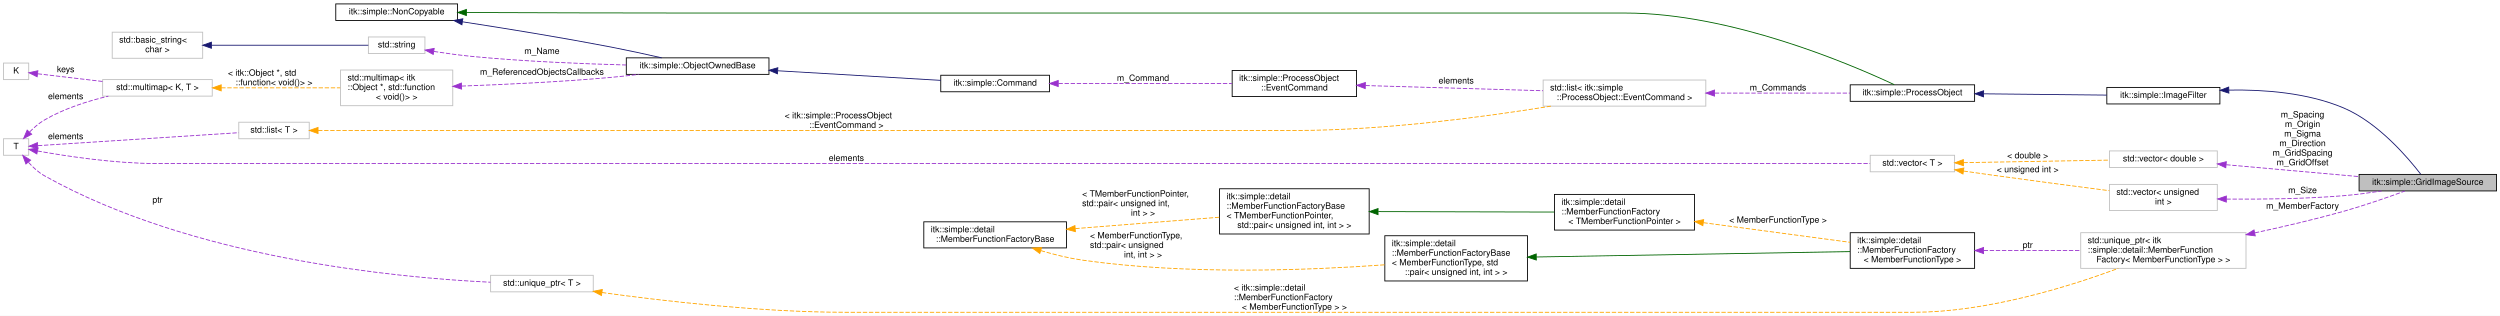
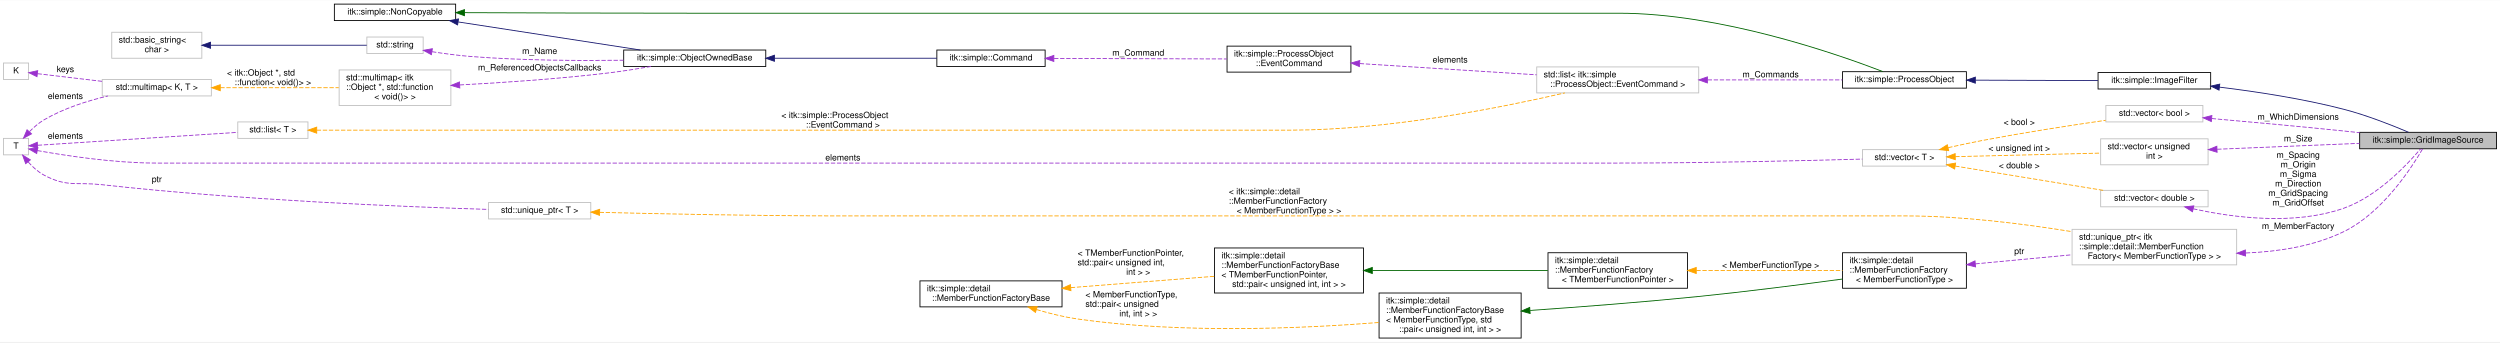
- <svg xmlns="http://www.w3.org/2000/svg" xmlns:xlink="http://www.w3.org/1999/xlink" width="2874pt" height="363pt" viewBox="0.00 0.00 2874.00 363.00">
-   <g id="graph0" class="graph" transform="scale(1 1) rotate(0) translate(4 359)">
-     <polygon fill="white" stroke="transparent" points="-4,4 -4,-359 2870,-359 2870,4 -4,4" />
+ <svg xmlns="http://www.w3.org/2000/svg" xmlns:xlink="http://www.w3.org/1999/xlink" width="2886pt" height="395pt" viewBox="0.00 0.00 2886.00 394.50">
+   <g id="graph0" class="graph" transform="scale(1 1) rotate(0) translate(4 390.5)">
+     <polygon fill="white" stroke="transparent" points="-4,4 -4,-390.5 2882,-390.5 2882,4 -4,4" />
    <g id="node1" class="node">
      <g id="a_node1">
        <a xlink:title="Generate an n-dimensional image of a grid.">
-           <polygon fill="#bfbfbf" stroke="black" points="2708,-139.5 2708,-158.5 2866,-158.5 2866,-139.5 2708,-139.5" />
-           <text text-anchor="middle" x="2787" y="-146.5" font-family="Helvetica,sans-Serif" font-size="10.00">itk::simple::GridImageSource</text>
+           <polygon fill="#bfbfbf" stroke="black" points="2720,-219 2720,-238 2878,-238 2878,-219 2720,-219" />
+           <text text-anchor="middle" x="2799" y="-226" font-family="Helvetica,sans-Serif" font-size="10.00">itk::simple::GridImageSource</text>
        </a>
      </g>
    </g>
    <g id="node2" class="node">
      <g id="a_node2">
        <a xlink:href="classitk_1_1simple_1_1ImageFilter.html" target="_top" xlink:title="The base interface for SimpleITK filters that take one input image.">
-           <polygon fill="white" stroke="black" points="2418,-239.5 2418,-258.5 2548,-258.5 2548,-239.5 2418,-239.5" />
-           <text text-anchor="middle" x="2483" y="-246.5" font-family="Helvetica,sans-Serif" font-size="10.00">itk::simple::ImageFilter</text>
+           <polygon fill="white" stroke="black" points="2418,-288 2418,-307 2548,-307 2548,-288 2418,-288" />
+           <text text-anchor="middle" x="2483" y="-295" font-family="Helvetica,sans-Serif" font-size="10.00">itk::simple::ImageFilter</text>
        </a>
      </g>
    </g>
    <g id="edge1" class="edge">
-       <path fill="none" stroke="midnightblue" d="M2558.27,-255.44C2598.7,-256.16 2648.74,-252.4 2690,-235 2730,-218.13 2764.5,-177.44 2778.87,-158.72" />
-       <polygon fill="midnightblue" stroke="midnightblue" points="2558.3,-251.94 2548.21,-255.16 2558.11,-258.93 2558.3,-251.94" />
+       <path fill="none" stroke="midnightblue" d="M2558.14,-290.17C2600.68,-284.99 2654.84,-276.77 2702,-264.5 2728.18,-257.69 2757.12,-246.27 2776.31,-238.12" />
+       <polygon fill="midnightblue" stroke="midnightblue" points="2557.66,-286.7 2548.14,-291.35 2558.49,-293.65 2557.66,-286.7" />
    </g>
    <g id="node3" class="node">
      <g id="a_node3">
        <a xlink:href="classitk_1_1simple_1_1ProcessObject.html" target="_top" xlink:title="Base class for SimpleITK classes based on ProcessObject.">
-           <polygon fill="white" stroke="black" points="2123,-242.5 2123,-261.5 2266,-261.5 2266,-242.5 2123,-242.5" />
-           <text text-anchor="middle" x="2194.5" y="-249.5" font-family="Helvetica,sans-Serif" font-size="10.00">itk::simple::ProcessObject</text>
+           <polygon fill="white" stroke="black" points="2123,-289 2123,-308 2266,-308 2266,-289 2123,-289" />
+           <text text-anchor="middle" x="2194.5" y="-296" font-family="Helvetica,sans-Serif" font-size="10.00">itk::simple::ProcessObject</text>
        </a>
      </g>
    </g>
    <g id="edge2" class="edge">
-       <path fill="none" stroke="midnightblue" d="M2276.58,-251.15C2321.33,-250.68 2376.12,-250.11 2417.86,-249.67" />
-       <polygon fill="midnightblue" stroke="midnightblue" points="2276.28,-247.65 2266.32,-251.26 2276.36,-254.65 2276.28,-247.65" />
+       <path fill="none" stroke="midnightblue" d="M2276.58,-298.22C2321.33,-298.06 2376.12,-297.87 2417.86,-297.72" />
+       <polygon fill="midnightblue" stroke="midnightblue" points="2276.31,-294.72 2266.32,-298.25 2276.33,-301.72 2276.31,-294.72" />
    </g>
    <g id="node4" class="node">
      <g id="a_node4">
        <a xlink:href="classitk_1_1simple_1_1NonCopyable.html" target="_top" xlink:title="An inheritable class to disable copying of a class.">
-           <polygon fill="white" stroke="black" points="382,-335.5 382,-354.5 522,-354.5 522,-335.5 382,-335.5" />
-           <text text-anchor="middle" x="452" y="-342.5" font-family="Helvetica,sans-Serif" font-size="10.00">itk::simple::NonCopyable</text>
+           <polygon fill="white" stroke="black" points="382,-367 382,-386 522,-386 522,-367 382,-367" />
+           <text text-anchor="middle" x="452" y="-374" font-family="Helvetica,sans-Serif" font-size="10.00">itk::simple::NonCopyable</text>
        </a>
      </g>
    </g>
    <g id="edge3" class="edge">
-       <path fill="none" stroke="darkgreen" d="M532.21,-344.64C601.94,-344.35 706.21,-344 797,-344 797,-344 797,-344 1864.5,-344 1985.79,-344 2123.24,-285.29 2173.64,-261.67" />
-       <polygon fill="darkgreen" stroke="darkgreen" points="532.17,-341.14 522.18,-344.68 532.2,-348.14 532.17,-341.14" />
+       <path fill="none" stroke="darkgreen" d="M532.21,-376.14C601.94,-375.85 706.21,-375.5 797,-375.5 797,-375.5 797,-375.5 1864.5,-375.5 1981.53,-375.5 2115.96,-328.74 2169.6,-308.1" />
+       <polygon fill="darkgreen" stroke="darkgreen" points="532.17,-372.64 522.18,-376.18 532.2,-379.64 532.17,-372.64" />
    </g>
    <g id="node8" class="node">
      <g id="a_node8">
        <a xlink:href="classitk_1_1simple_1_1ObjectOwnedBase.html" target="_top" xlink:title="An abstract base class to connect this object with the lifetime of another.">
-           <polygon fill="white" stroke="black" points="716,-273.5 716,-292.5 880,-292.5 880,-273.5 716,-273.5" />
-           <text text-anchor="middle" x="798" y="-280.5" font-family="Helvetica,sans-Serif" font-size="10.00">itk::simple::ObjectOwnedBase</text>
+           <polygon fill="white" stroke="black" points="716,-314 716,-333 880,-333 880,-314 716,-314" />
+           <text text-anchor="middle" x="798" y="-321" font-family="Helvetica,sans-Serif" font-size="10.00">itk::simple::ObjectOwnedBase</text>
        </a>
      </g>
    </g>
    <g id="edge8" class="edge">
-       <path fill="none" stroke="midnightblue" d="M527.78,-333.92C576.4,-326.44 641.11,-315.96 698,-305 717.36,-301.27 738.73,-296.59 756.65,-292.51" />
-       <polygon fill="midnightblue" stroke="midnightblue" points="527.01,-330.5 517.66,-335.47 528.07,-337.42 527.01,-330.5" />
+       <path fill="none" stroke="midnightblue" d="M525.04,-365.4C587.28,-355.81 676.29,-342.1 735.31,-333" />
+       <polygon fill="midnightblue" stroke="midnightblue" points="524.25,-361.98 514.9,-366.96 525.31,-368.9 524.25,-361.98" />
    </g>
    <g id="node5" class="node">
      <g id="a_node5">
        <a xlink:title=" ">
-           <polygon fill="white" stroke="#bfbfbf" points="1770,-237 1770,-267 1957,-267 1957,-237 1770,-237" />
-           <text text-anchor="start" x="1778" y="-255" font-family="Helvetica,sans-Serif" font-size="10.00">std::list&lt; itk::simple</text>
-           <text text-anchor="middle" x="1863.5" y="-244" font-family="Helvetica,sans-Serif" font-size="10.00">::ProcessObject::EventCommand &gt;</text>
+           <polygon fill="white" stroke="#bfbfbf" points="1770,-283.5 1770,-313.5 1957,-313.5 1957,-283.5 1770,-283.5" />
+           <text text-anchor="start" x="1778" y="-301.5" font-family="Helvetica,sans-Serif" font-size="10.00">std::list&lt; itk::simple</text>
+           <text text-anchor="middle" x="1863.5" y="-290.5" font-family="Helvetica,sans-Serif" font-size="10.00">::ProcessObject::EventCommand &gt;</text>
        </a>
      </g>
    </g>
    <g id="edge4" class="edge">
-       <path fill="none" stroke="#9a32cd" stroke-dasharray="5,2" d="M1967.33,-252C2017.85,-252 2077.45,-252 2122.79,-252" />
-       <polygon fill="#9a32cd" stroke="#9a32cd" points="1967.02,-248.5 1957.02,-252 1967.02,-255.5 1967.02,-248.5" />
-       <text text-anchor="middle" x="2040" y="-255" font-family="Helvetica,sans-Serif" font-size="10.00"> m_Commands</text>
+       <path fill="none" stroke="#9a32cd" stroke-dasharray="5,2" d="M1967.33,-298.5C2017.85,-298.5 2077.45,-298.5 2122.79,-298.5" />
+       <polygon fill="#9a32cd" stroke="#9a32cd" points="1967.02,-295 1957.02,-298.5 1967.02,-302 1967.02,-295" />
+       <text text-anchor="middle" x="2040" y="-301.5" font-family="Helvetica,sans-Serif" font-size="10.00"> m_Commands</text>
    </g>
    <g id="node6" class="node">
      <g id="a_node6">
        <a xlink:href="structitk_1_1simple_1_1ProcessObject_1_1EventCommand.html" target="_top" xlink:title=" ">
-           <polygon fill="white" stroke="black" points="1412.5,-248 1412.5,-278 1555.5,-278 1555.5,-248 1412.5,-248" />
-           <text text-anchor="start" x="1420.5" y="-266" font-family="Helvetica,sans-Serif" font-size="10.00">itk::simple::ProcessObject</text>
-           <text text-anchor="middle" x="1484" y="-255" font-family="Helvetica,sans-Serif" font-size="10.00">::EventCommand</text>
+           <polygon fill="white" stroke="black" points="1412.5,-307.5 1412.5,-337.5 1555.5,-337.5 1555.5,-307.5 1412.5,-307.5" />
+           <text text-anchor="start" x="1420.5" y="-325.5" font-family="Helvetica,sans-Serif" font-size="10.00">itk::simple::ProcessObject</text>
+           <text text-anchor="middle" x="1484" y="-314.5" font-family="Helvetica,sans-Serif" font-size="10.00">::EventCommand</text>
        </a>
      </g>
    </g>
    <g id="edge5" class="edge">
-       <path fill="none" stroke="#9a32cd" stroke-dasharray="5,2" d="M1565.72,-260.65C1625.58,-258.9 1707.29,-256.52 1769.81,-254.7" />
-       <polygon fill="#9a32cd" stroke="#9a32cd" points="1565.46,-257.15 1555.56,-260.94 1565.66,-264.15 1565.46,-257.15" />
-       <text text-anchor="middle" x="1670" y="-263" font-family="Helvetica,sans-Serif" font-size="10.00"> elements</text>
+       <path fill="none" stroke="#9a32cd" stroke-dasharray="5,2" d="M1565.72,-317.37C1625.58,-313.56 1707.29,-308.37 1769.81,-304.39" />
+       <polygon fill="#9a32cd" stroke="#9a32cd" points="1565.32,-313.89 1555.56,-318.01 1565.76,-320.87 1565.32,-313.89" />
+       <text text-anchor="middle" x="1670" y="-318.5" font-family="Helvetica,sans-Serif" font-size="10.00"> elements</text>
    </g>
    <g id="node7" class="node">
      <g id="a_node7">
        <a xlink:href="classitk_1_1simple_1_1Command.html" target="_top" xlink:title="An implementation of the Command design pattern for callback.">
-           <polygon fill="white" stroke="black" points="1077.5,-253.5 1077.5,-272.5 1202.5,-272.5 1202.5,-253.5 1077.5,-253.5" />
-           <text text-anchor="middle" x="1140" y="-260.5" font-family="Helvetica,sans-Serif" font-size="10.00">itk::simple::Command</text>
+           <polygon fill="white" stroke="black" points="1077.5,-314 1077.5,-333 1202.5,-333 1202.5,-314 1077.5,-314" />
+           <text text-anchor="middle" x="1140" y="-321" font-family="Helvetica,sans-Serif" font-size="10.00">itk::simple::Command</text>
        </a>
      </g>
    </g>
    <g id="edge6" class="edge">
-       <path fill="none" stroke="#9a32cd" stroke-dasharray="5,2" d="M1212.83,-263C1271.46,-263 1353.86,-263 1412.21,-263" />
-       <polygon fill="#9a32cd" stroke="#9a32cd" points="1212.54,-259.5 1202.54,-263 1212.54,-266.5 1212.54,-259.5" />
-       <text text-anchor="middle" x="1310" y="-266" font-family="Helvetica,sans-Serif" font-size="10.00"> m_Command</text>
+       <path fill="none" stroke="#9a32cd" stroke-dasharray="5,2" d="M1212.83,-323.29C1271.46,-323.12 1353.86,-322.88 1412.21,-322.71" />
+       <polygon fill="#9a32cd" stroke="#9a32cd" points="1212.53,-319.79 1202.54,-323.32 1212.55,-326.79 1212.53,-319.79" />
+       <text text-anchor="middle" x="1310" y="-326.5" font-family="Helvetica,sans-Serif" font-size="10.00"> m_Command</text>
    </g>
    <g id="edge7" class="edge">
-       <path fill="none" stroke="midnightblue" d="M890.13,-277.64C949.45,-274.15 1025.23,-269.69 1077.5,-266.62" />
-       <polygon fill="midnightblue" stroke="midnightblue" points="889.78,-274.15 880.01,-278.23 890.19,-281.14 889.78,-274.15" />
+       <path fill="none" stroke="midnightblue" d="M890.13,-323.5C949.45,-323.5 1025.23,-323.5 1077.5,-323.5" />
+       <polygon fill="midnightblue" stroke="midnightblue" points="890.01,-320 880.01,-323.5 890.01,-327 890.01,-320" />
    </g>
    <g id="node9" class="node">
      <g id="a_node9">
        <a xlink:title=" ">
-           <polygon fill="white" stroke="#bfbfbf" points="387.5,-237.5 387.5,-278.5 516.5,-278.5 516.5,-237.5 387.5,-237.5" />
-           <text text-anchor="start" x="395.5" y="-266.5" font-family="Helvetica,sans-Serif" font-size="10.00">std::multimap&lt; itk</text>
-           <text text-anchor="start" x="395.5" y="-255.5" font-family="Helvetica,sans-Serif" font-size="10.00">::Object *, std::function</text>
-           <text text-anchor="middle" x="452" y="-244.5" font-family="Helvetica,sans-Serif" font-size="10.00">&lt; void()&gt; &gt;</text>
+           <polygon fill="white" stroke="#bfbfbf" points="387.5,-269 387.5,-310 516.5,-310 516.5,-269 387.5,-269" />
+           <text text-anchor="start" x="395.5" y="-298" font-family="Helvetica,sans-Serif" font-size="10.00">std::multimap&lt; itk</text>
+           <text text-anchor="start" x="395.5" y="-287" font-family="Helvetica,sans-Serif" font-size="10.00">::Object *, std::function</text>
+           <text text-anchor="middle" x="452" y="-276" font-family="Helvetica,sans-Serif" font-size="10.00">&lt; void()&gt; &gt;</text>
        </a>
      </g>
    </g>
    <g id="edge9" class="edge">
-       <path fill="none" stroke="#9a32cd" stroke-dasharray="5,2" d="M526.68,-260.04C575.38,-261.77 640.58,-264.83 698,-270 708.45,-270.94 719.48,-272.16 730.25,-273.48" />
-       <polygon fill="#9a32cd" stroke="#9a32cd" points="526.67,-256.54 516.55,-259.69 526.43,-263.53 526.67,-256.54" />
-       <text text-anchor="middle" x="619" y="-273" font-family="Helvetica,sans-Serif" font-size="10.00"> m_ReferencedObjectsCallbacks</text>
+       <path fill="none" stroke="#9a32cd" stroke-dasharray="5,2" d="M526.76,-292.68C575.49,-295.25 640.69,-299.61 698,-306.5 714.19,-308.45 731.76,-311.24 747.54,-314" />
+       <polygon fill="#9a32cd" stroke="#9a32cd" points="526.79,-289.17 516.62,-292.15 526.43,-296.16 526.79,-289.17" />
+       <text text-anchor="middle" x="619" y="-309.5" font-family="Helvetica,sans-Serif" font-size="10.00"> m_ReferencedObjectsCallbacks</text>
    </g>
    <g id="node10" class="node">
      <g id="a_node10">
        <a xlink:title="STL class.">
-           <polygon fill="white" stroke="#bfbfbf" points="114,-248.5 114,-267.5 240,-267.5 240,-248.5 114,-248.5" />
-           <text text-anchor="middle" x="177" y="-255.5" font-family="Helvetica,sans-Serif" font-size="10.00">std::multimap&lt; K, T &gt;</text>
+           <polygon fill="white" stroke="#bfbfbf" points="114,-280 114,-299 240,-299 240,-280 114,-280" />
+           <text text-anchor="middle" x="177" y="-287" font-family="Helvetica,sans-Serif" font-size="10.00">std::multimap&lt; K, T &gt;</text>
        </a>
      </g>
    </g>
    <g id="edge10" class="edge">
-       <path fill="none" stroke="orange" stroke-dasharray="5,2" d="M250.3,-258C292.82,-258 346.1,-258 387.08,-258" />
-       <polygon fill="orange" stroke="orange" points="250.29,-254.5 240.29,-258 250.29,-261.5 250.29,-254.5" />
-       <text text-anchor="start" x="258" y="-272" font-family="Helvetica,sans-Serif" font-size="10.00"> &lt; itk::Object *, std</text>
-       <text text-anchor="middle" x="311" y="-261" font-family="Helvetica,sans-Serif" font-size="10.00">::function&lt; void()&gt; &gt;</text>
+       <path fill="none" stroke="orange" stroke-dasharray="5,2" d="M250.3,-289.5C292.82,-289.5 346.1,-289.5 387.08,-289.5" />
+       <polygon fill="orange" stroke="orange" points="250.29,-286 240.29,-289.5 250.29,-293 250.29,-286" />
+       <text text-anchor="start" x="258" y="-303.5" font-family="Helvetica,sans-Serif" font-size="10.00"> &lt; itk::Object *, std</text>
+       <text text-anchor="middle" x="311" y="-292.5" font-family="Helvetica,sans-Serif" font-size="10.00">::function&lt; void()&gt; &gt;</text>
    </g>
    <g id="node11" class="node">
      <g id="a_node11">
        <a xlink:title=" ">
-           <polygon fill="white" stroke="#bfbfbf" points="0,-267.5 0,-286.5 29,-286.5 29,-267.5 0,-267.5" />
-           <text text-anchor="middle" x="14.5" y="-274.5" font-family="Helvetica,sans-Serif" font-size="10.00">K</text>
+           <polygon fill="white" stroke="#bfbfbf" points="0,-299 0,-318 29,-318 29,-299 0,-299" />
+           <text text-anchor="middle" x="14.5" y="-306" font-family="Helvetica,sans-Serif" font-size="10.00">K</text>
        </a>
      </g>
    </g>
    <g id="edge11" class="edge">
-       <path fill="none" stroke="#9a32cd" stroke-dasharray="5,2" d="M39.34,-274.18C58.97,-271.85 87.71,-268.45 113.77,-265.37" />
-       <polygon fill="#9a32cd" stroke="#9a32cd" points="38.7,-270.73 29.18,-275.38 39.53,-277.68 38.7,-270.73" />
-       <text text-anchor="middle" x="71.5" y="-276" font-family="Helvetica,sans-Serif" font-size="10.00"> keys</text>
+       <path fill="none" stroke="#9a32cd" stroke-dasharray="5,2" d="M39.34,-305.68C58.97,-303.35 87.71,-299.95 113.77,-296.87" />
+       <polygon fill="#9a32cd" stroke="#9a32cd" points="38.7,-302.23 29.18,-306.88 39.53,-309.18 38.7,-302.23" />
+       <text text-anchor="middle" x="71.5" y="-307.5" font-family="Helvetica,sans-Serif" font-size="10.00"> keys</text>
    </g>
    <g id="node12" class="node">
      <g id="a_node12">
        <a xlink:title=" ">
-           <polygon fill="white" stroke="#bfbfbf" points="0,-180.5 0,-199.5 29,-199.5 29,-180.5 0,-180.5" />
-           <text text-anchor="middle" x="14.5" y="-187.5" font-family="Helvetica,sans-Serif" font-size="10.00">T</text>
+           <polygon fill="white" stroke="#bfbfbf" points="0,-212 0,-231 29,-231 29,-212 0,-212" />
+           <text text-anchor="middle" x="14.5" y="-219" font-family="Helvetica,sans-Serif" font-size="10.00">T</text>
        </a>
      </g>
    </g>
    <g id="edge12" class="edge">
-       <path fill="none" stroke="#9a32cd" stroke-dasharray="5,2" d="M30.02,-207.29C34.97,-212.31 40.82,-217.4 47,-221 69.44,-234.1 96.8,-242.8 120.54,-248.46" />
-       <polygon fill="#9a32cd" stroke="#9a32cd" points="32.41,-204.72 23.08,-199.7 27.24,-209.44 32.41,-204.72" />
-       <text text-anchor="middle" x="71.5" y="-245" font-family="Helvetica,sans-Serif" font-size="10.00"> elements</text>
+       <path fill="none" stroke="#9a32cd" stroke-dasharray="5,2" d="M30.02,-238.79C34.97,-243.81 40.82,-248.9 47,-252.5 69.44,-265.6 96.8,-274.3 120.54,-279.96" />
+       <polygon fill="#9a32cd" stroke="#9a32cd" points="32.41,-236.22 23.08,-231.2 27.24,-240.94 32.41,-236.22" />
+       <text text-anchor="middle" x="71.5" y="-276.5" font-family="Helvetica,sans-Serif" font-size="10.00"> elements</text>
    </g>
    <g id="node15" class="node">
      <g id="a_node15">
        <a xlink:title="STL class.">
-           <polygon fill="white" stroke="#bfbfbf" points="270.5,-199.5 270.5,-218.5 351.5,-218.5 351.5,-199.5 270.5,-199.5" />
-           <text text-anchor="middle" x="311" y="-206.5" font-family="Helvetica,sans-Serif" font-size="10.00">std::list&lt; T &gt;</text>
+           <polygon fill="white" stroke="#bfbfbf" points="270.5,-231 270.5,-250 351.5,-250 351.5,-231 270.5,-231" />
+           <text text-anchor="middle" x="311" y="-238" font-family="Helvetica,sans-Serif" font-size="10.00">std::list&lt; T &gt;</text>
        </a>
      </g>
    </g>
    <g id="edge16" class="edge">
-       <path fill="none" stroke="#9a32cd" stroke-dasharray="5,2" d="M39.6,-191.56C90.31,-194.83 208.44,-202.45 270.42,-206.45" />
-       <polygon fill="#9a32cd" stroke="#9a32cd" points="39.51,-188.04 29.31,-190.89 39.06,-195.03 39.51,-188.04" />
-       <text text-anchor="middle" x="71.5" y="-199" font-family="Helvetica,sans-Serif" font-size="10.00"> elements</text>
+       <path fill="none" stroke="#9a32cd" stroke-dasharray="5,2" d="M39.6,-223.06C90.31,-226.33 208.44,-233.95 270.42,-237.95" />
+       <polygon fill="#9a32cd" stroke="#9a32cd" points="39.51,-219.54 29.31,-222.39 39.06,-226.53 39.51,-219.54" />
+       <text text-anchor="middle" x="71.5" y="-230.5" font-family="Helvetica,sans-Serif" font-size="10.00"> elements</text>
    </g>
    <g id="node22" class="node">
      <g id="a_node22">
        <a xlink:title="STL class.">
-           <polygon fill="white" stroke="#bfbfbf" points="560,-23.5 560,-42.5 678,-42.5 678,-23.5 560,-23.5" />
-           <text text-anchor="middle" x="619" y="-30.5" font-family="Helvetica,sans-Serif" font-size="10.00">std::unique_ptr&lt; T &gt;</text>
+           <polygon fill="white" stroke="#bfbfbf" points="560,-138 560,-157 678,-157 678,-138 560,-138" />
+           <text text-anchor="middle" x="619" y="-145" font-family="Helvetica,sans-Serif" font-size="10.00">std::unique_ptr&lt; T &gt;</text>
        </a>
      </g>
    </g>
    <g id="edge25" class="edge">
-       <path fill="none" stroke="#9a32cd" stroke-dasharray="5,2" d="M28.73,-172.39C33.85,-166.69 40.13,-160.85 47,-157 216.42,-61.95 451.89,-39.72 559.79,-34.55" />
-       <polygon fill="#9a32cd" stroke="#9a32cd" points="25.79,-170.45 22.13,-180.4 31.19,-174.91 25.79,-170.45" />
-       <text text-anchor="middle" x="177" y="-126" font-family="Helvetica,sans-Serif" font-size="10.00"> ptr</text>
+       <path fill="none" stroke="#9a32cd" stroke-dasharray="5,2" d="M28.62,-203.69C33.73,-197.98 40.04,-192.18 47,-188.5 73.69,-174.41 84.01,-180.85 114,-177.5 274.73,-159.57 465.56,-151.9 559.63,-149.02" />
+       <polygon fill="#9a32cd" stroke="#9a32cd" points="25.65,-201.79 22.05,-211.76 31.08,-206.21 25.65,-201.79" />
+       <text text-anchor="middle" x="177" y="-180.5" font-family="Helvetica,sans-Serif" font-size="10.00"> ptr</text>
    </g>
    <g id="node24" class="node">
      <g id="a_node24">
        <a xlink:title="STL class.">
-           <polygon fill="white" stroke="#bfbfbf" points="2146,-161.5 2146,-180.5 2243,-180.5 2243,-161.5 2146,-161.5" />
-           <text text-anchor="middle" x="2194.5" y="-168.5" font-family="Helvetica,sans-Serif" font-size="10.00">std::vector&lt; T &gt;</text>
+           <polygon fill="white" stroke="#bfbfbf" points="2146,-199 2146,-218 2243,-218 2243,-199 2146,-199" />
+           <text text-anchor="middle" x="2194.5" y="-206" font-family="Helvetica,sans-Serif" font-size="10.00">std::vector&lt; T &gt;</text>
        </a>
      </g>
    </g>
    <g id="edge28" class="edge">
-       <path fill="none" stroke="#9a32cd" stroke-dasharray="5,2" d="M39.09,-185.44C70.29,-179.82 127.06,-171 176,-171 176,-171 176,-171 1864.5,-171 1964.6,-171 2081.83,-171 2145.83,-171" />
-       <polygon fill="#9a32cd" stroke="#9a32cd" points="38.37,-182.02 29.18,-187.28 39.65,-188.9 38.37,-182.02" />
-       <text text-anchor="middle" x="969" y="-174" font-family="Helvetica,sans-Serif" font-size="10.00"> elements</text>
+       <path fill="none" stroke="#9a32cd" stroke-dasharray="5,2" d="M39.09,-216.94C70.29,-211.32 127.06,-202.5 176,-202.5 176,-202.5 176,-202.5 1864.5,-202.5 1964.62,-202.5 2081.84,-205.31 2145.83,-207.09" />
+       <polygon fill="#9a32cd" stroke="#9a32cd" points="38.37,-213.52 29.18,-218.78 39.65,-220.4 38.37,-213.52" />
+       <text text-anchor="middle" x="969" y="-205.5" font-family="Helvetica,sans-Serif" font-size="10.00"> elements</text>
    </g>
    <g id="node13" class="node">
      <g id="a_node13">
        <a xlink:title="STL class.">
-           <polygon fill="white" stroke="#bfbfbf" points="419.5,-297.5 419.5,-316.5 484.5,-316.5 484.5,-297.5 419.5,-297.5" />
-           <text text-anchor="middle" x="452" y="-304.5" font-family="Helvetica,sans-Serif" font-size="10.00">std::string</text>
+           <polygon fill="white" stroke="#bfbfbf" points="419.5,-329 419.5,-348 484.5,-348 484.5,-329 419.5,-329" />
+           <text text-anchor="middle" x="452" y="-336" font-family="Helvetica,sans-Serif" font-size="10.00">std::string</text>
        </a>
      </g>
    </g>
    <g id="edge13" class="edge">
-       <path fill="none" stroke="#9a32cd" stroke-dasharray="5,2" d="M494.77,-299.85C509.07,-297.64 525.2,-295.42 540,-294 598.68,-288.38 665.18,-285.63 715.82,-284.28" />
-       <polygon fill="#9a32cd" stroke="#9a32cd" points="494.05,-296.42 484.72,-301.44 495.14,-303.33 494.05,-296.42" />
-       <text text-anchor="middle" x="619" y="-297" font-family="Helvetica,sans-Serif" font-size="10.00"> m_Name</text>
+       <path fill="none" stroke="#9a32cd" stroke-dasharray="5,2" d="M494.74,-331.05C509.04,-328.82 525.18,-326.66 540,-325.5 598.72,-320.91 665.21,-320.52 715.85,-321.22" />
+       <polygon fill="#9a32cd" stroke="#9a32cd" points="494.01,-327.62 484.7,-332.67 495.13,-334.53 494.01,-327.62" />
+       <text text-anchor="middle" x="619" y="-328.5" font-family="Helvetica,sans-Serif" font-size="10.00"> m_Name</text>
    </g>
    <g id="node14" class="node">
      <g id="a_node14">
        <a xlink:title="STL class.">
-           <polygon fill="white" stroke="#bfbfbf" points="125,-292 125,-322 229,-322 229,-292 125,-292" />
-           <text text-anchor="start" x="133" y="-310" font-family="Helvetica,sans-Serif" font-size="10.00">std::basic_string&lt;</text>
-           <text text-anchor="middle" x="177" y="-299" font-family="Helvetica,sans-Serif" font-size="10.00"> char &gt;</text>
+           <polygon fill="white" stroke="#bfbfbf" points="125,-323.5 125,-353.5 229,-353.5 229,-323.5 125,-323.5" />
+           <text text-anchor="start" x="133" y="-341.5" font-family="Helvetica,sans-Serif" font-size="10.00">std::basic_string&lt;</text>
+           <text text-anchor="middle" x="177" y="-330.5" font-family="Helvetica,sans-Serif" font-size="10.00"> char &gt;</text>
        </a>
      </g>
    </g>
    <g id="edge14" class="edge">
-       <path fill="none" stroke="midnightblue" d="M239.16,-307C295.05,-307 375.46,-307 419.39,-307" />
-       <polygon fill="midnightblue" stroke="midnightblue" points="239.03,-303.5 229.03,-307 239.03,-310.5 239.03,-303.5" />
+       <path fill="none" stroke="midnightblue" d="M239.16,-338.5C295.05,-338.5 375.46,-338.5 419.39,-338.5" />
+       <polygon fill="midnightblue" stroke="midnightblue" points="239.03,-335 229.03,-338.5 239.03,-342 239.03,-335" />
    </g>
    <g id="edge15" class="edge">
-       <path fill="none" stroke="orange" stroke-dasharray="5,2" d="M361.65,-209C422.19,-209 527.6,-209 618,-209 618,-209 618,-209 1485,-209 1586.58,-209 1702.56,-224.56 1778.85,-236.96" />
-       <polygon fill="orange" stroke="orange" points="361.61,-205.5 351.61,-209 361.61,-212.5 361.61,-205.5" />
-       <text text-anchor="start" x="898" y="-223" font-family="Helvetica,sans-Serif" font-size="10.00"> &lt; itk::simple::ProcessObject</text>
-       <text text-anchor="middle" x="969" y="-212" font-family="Helvetica,sans-Serif" font-size="10.00">::EventCommand &gt;</text>
+       <path fill="none" stroke="orange" stroke-dasharray="5,2" d="M361.65,-240.5C422.19,-240.5 527.6,-240.5 618,-240.5 618,-240.5 618,-240.5 1485,-240.5 1598.22,-240.5 1728.35,-266.3 1802.46,-283.49" />
+       <polygon fill="orange" stroke="orange" points="361.61,-237 351.61,-240.5 361.61,-244 361.61,-237" />
+       <text text-anchor="start" x="898" y="-254.5" font-family="Helvetica,sans-Serif" font-size="10.00"> &lt; itk::simple::ProcessObject</text>
+       <text text-anchor="middle" x="969" y="-243.5" font-family="Helvetica,sans-Serif" font-size="10.00">::EventCommand &gt;</text>
    </g>
    <g id="node16" class="node">
      <g id="a_node16">
        <a xlink:title=" ">
-           <polygon fill="white" stroke="#bfbfbf" points="2388,-50.5 2388,-91.5 2578,-91.5 2578,-50.5 2388,-50.5" />
-           <text text-anchor="start" x="2396" y="-79.5" font-family="Helvetica,sans-Serif" font-size="10.00">std::unique_ptr&lt; itk</text>
-           <text text-anchor="start" x="2396" y="-68.5" font-family="Helvetica,sans-Serif" font-size="10.00">::simple::detail::MemberFunction</text>
-           <text text-anchor="middle" x="2483" y="-57.5" font-family="Helvetica,sans-Serif" font-size="10.00">Factory&lt; MemberFunctionType &gt; &gt;</text>
+           <polygon fill="white" stroke="#bfbfbf" points="2388,-85 2388,-126 2578,-126 2578,-85 2388,-85" />
+           <text text-anchor="start" x="2396" y="-114" font-family="Helvetica,sans-Serif" font-size="10.00">std::unique_ptr&lt; itk</text>
+           <text text-anchor="start" x="2396" y="-103" font-family="Helvetica,sans-Serif" font-size="10.00">::simple::detail::MemberFunction</text>
+           <text text-anchor="middle" x="2483" y="-92" font-family="Helvetica,sans-Serif" font-size="10.00">Factory&lt; MemberFunctionType &gt; &gt;</text>
        </a>
      </g>
    </g>
    <g id="edge17" class="edge">
-       <path fill="none" stroke="#9a32cd" stroke-dasharray="5,2" d="M2588.2,-91.3C2620.98,-98.35 2657.18,-106.81 2690,-116 2714.27,-122.8 2741.38,-132.3 2760.58,-139.36" />
-       <polygon fill="#9a32cd" stroke="#9a32cd" points="2588.65,-87.82 2578.14,-89.17 2587.2,-94.67 2588.65,-87.82" />
-       <text text-anchor="middle" x="2643" y="-119" font-family="Helvetica,sans-Serif" font-size="10.00"> m_MemberFactory</text>
+       <path fill="none" stroke="#9a32cd" stroke-dasharray="5,2" d="M2588.6,-98.7C2626,-100.18 2667.41,-106.52 2702,-123.5 2746.35,-145.27 2780,-197.11 2792.59,-218.75" />
+       <polygon fill="#9a32cd" stroke="#9a32cd" points="2588.26,-95.19 2578.17,-98.41 2588.06,-102.19 2588.26,-95.19" />
+       <text text-anchor="middle" x="2649" y="-126.5" font-family="Helvetica,sans-Serif" font-size="10.00"> m_MemberFactory</text>
    </g>
    <g id="node17" class="node">
      <g id="a_node17">
        <a xlink:href="classitk_1_1simple_1_1detail_1_1MemberFunctionFactory.html" target="_top" xlink:title=" ">
-           <polygon fill="white" stroke="black" points="2123,-50.5 2123,-91.5 2266,-91.5 2266,-50.5 2123,-50.5" />
-           <text text-anchor="start" x="2131" y="-79.5" font-family="Helvetica,sans-Serif" font-size="10.00">itk::simple::detail</text>
-           <text text-anchor="start" x="2131" y="-68.5" font-family="Helvetica,sans-Serif" font-size="10.00">::MemberFunctionFactory</text>
-           <text text-anchor="middle" x="2194.5" y="-57.5" font-family="Helvetica,sans-Serif" font-size="10.00">&lt; MemberFunctionType &gt;</text>
+           <polygon fill="white" stroke="black" points="2123,-58 2123,-99 2266,-99 2266,-58 2123,-58" />
+           <text text-anchor="start" x="2131" y="-87" font-family="Helvetica,sans-Serif" font-size="10.00">itk::simple::detail</text>
+           <text text-anchor="start" x="2131" y="-76" font-family="Helvetica,sans-Serif" font-size="10.00">::MemberFunctionFactory</text>
+           <text text-anchor="middle" x="2194.5" y="-65" font-family="Helvetica,sans-Serif" font-size="10.00">&lt; MemberFunctionType &gt;</text>
        </a>
      </g>
    </g>
    <g id="edge18" class="edge">
-       <path fill="none" stroke="#9a32cd" stroke-dasharray="5,2" d="M2276.41,-71C2311.12,-71 2351.89,-71 2387.94,-71" />
-       <polygon fill="#9a32cd" stroke="#9a32cd" points="2276.32,-67.5 2266.32,-71 2276.32,-74.5 2276.32,-67.5" />
-       <text text-anchor="middle" x="2327" y="-74" font-family="Helvetica,sans-Serif" font-size="10.00"> ptr</text>
+       <path fill="none" stroke="#9a32cd" stroke-dasharray="5,2" d="M2276.41,-86.13C2311.12,-89.4 2351.89,-93.24 2387.94,-96.64" />
+       <polygon fill="#9a32cd" stroke="#9a32cd" points="2276.6,-82.63 2266.32,-85.17 2275.95,-89.6 2276.6,-82.63" />
+       <text text-anchor="middle" x="2327" y="-97.5" font-family="Helvetica,sans-Serif" font-size="10.00"> ptr</text>
    </g>
    <g id="node18" class="node">
      <g id="a_node18">
        <a xlink:href="classitk_1_1simple_1_1detail_1_1MemberFunctionFactoryBase.html" target="_top" xlink:title=" ">
-           <polygon fill="white" stroke="black" points="1588,-36 1588,-88 1752,-88 1752,-36 1588,-36" />
-           <text text-anchor="start" x="1596" y="-76" font-family="Helvetica,sans-Serif" font-size="10.00">itk::simple::detail</text>
-           <text text-anchor="start" x="1596" y="-65" font-family="Helvetica,sans-Serif" font-size="10.00">::MemberFunctionFactoryBase</text>
-           <text text-anchor="start" x="1596" y="-54" font-family="Helvetica,sans-Serif" font-size="10.00">&lt; MemberFunctionType, std</text>
-           <text text-anchor="middle" x="1670" y="-43" font-family="Helvetica,sans-Serif" font-size="10.00">::pair&lt; unsigned int, int &gt; &gt;</text>
+           <polygon fill="white" stroke="black" points="1588,-0.5 1588,-52.5 1752,-52.5 1752,-0.5 1588,-0.5" />
+           <text text-anchor="start" x="1596" y="-40.5" font-family="Helvetica,sans-Serif" font-size="10.00">itk::simple::detail</text>
+           <text text-anchor="start" x="1596" y="-29.5" font-family="Helvetica,sans-Serif" font-size="10.00">::MemberFunctionFactoryBase</text>
+           <text text-anchor="start" x="1596" y="-18.5" font-family="Helvetica,sans-Serif" font-size="10.00">&lt; MemberFunctionType, std</text>
+           <text text-anchor="middle" x="1670" y="-7.5" font-family="Helvetica,sans-Serif" font-size="10.00">::pair&lt; unsigned int, int &gt; &gt;</text>
        </a>
      </g>
    </g>
    <g id="edge19" class="edge">
-       <path fill="none" stroke="darkgreen" d="M1762.11,-63.57C1864.72,-65.34 2029.31,-68.17 2122.73,-69.78" />
-       <polygon fill="darkgreen" stroke="darkgreen" points="1762.13,-60.07 1752.07,-63.4 1762.01,-67.07 1762.13,-60.07" />
+       <path fill="none" stroke="darkgreen" d="M1762.44,-32.38C1818.63,-36.28 1892.05,-41.89 1957,-48.5 2012.9,-54.19 2076.01,-62.28 2122.98,-68.63" />
+       <polygon fill="darkgreen" stroke="darkgreen" points="1762.37,-28.87 1752.15,-31.67 1761.89,-35.85 1762.37,-28.87" />
    </g>
    <g id="node19" class="node">
      <g id="a_node19">
        <a xlink:href="classitk_1_1simple_1_1detail_1_1MemberFunctionFactoryBase.html" target="_top" xlink:title="A base class for the MemberFunctionFactory.">
-           <polygon fill="white" stroke="black" points="1058,-74 1058,-104 1222,-104 1222,-74 1058,-74" />
-           <text text-anchor="start" x="1066" y="-92" font-family="Helvetica,sans-Serif" font-size="10.00">itk::simple::detail</text>
-           <text text-anchor="middle" x="1140" y="-81" font-family="Helvetica,sans-Serif" font-size="10.00">::MemberFunctionFactoryBase</text>
+           <polygon fill="white" stroke="black" points="1058,-36.5 1058,-66.5 1222,-66.5 1222,-36.5 1058,-36.5" />
+           <text text-anchor="start" x="1066" y="-54.5" font-family="Helvetica,sans-Serif" font-size="10.00">itk::simple::detail</text>
+           <text text-anchor="middle" x="1140" y="-43.5" font-family="Helvetica,sans-Serif" font-size="10.00">::MemberFunctionFactoryBase</text>
        </a>
      </g>
    </g>
    <g id="edge20" class="edge">
-       <path fill="none" stroke="orange" stroke-dasharray="5,2" d="M1192.49,-70.91C1207.6,-66.42 1224.29,-62.25 1240,-60 1360.17,-42.76 1501.23,-48.29 1587.86,-54.57" />
-       <polygon fill="orange" stroke="orange" points="1191.34,-67.6 1182.81,-73.88 1193.4,-74.29 1191.34,-67.6" />
-       <text text-anchor="start" x="1249" y="-85" font-family="Helvetica,sans-Serif" font-size="10.00"> &lt; MemberFunctionType,</text>
-       <text text-anchor="start" x="1249" y="-74" font-family="Helvetica,sans-Serif" font-size="10.00"> std::pair&lt; unsigned</text>
-       <text text-anchor="middle" x="1310" y="-63" font-family="Helvetica,sans-Serif" font-size="10.00"> int, int &gt; &gt;</text>
+       <path fill="none" stroke="orange" stroke-dasharray="5,2" d="M1192.49,-33.41C1207.6,-28.92 1224.29,-24.75 1240,-22.5 1360.18,-5.26 1501.24,-11.6 1587.87,-18.47" />
+       <polygon fill="orange" stroke="orange" points="1191.34,-30.1 1182.81,-36.38 1193.4,-36.79 1191.34,-30.1" />
+       <text text-anchor="start" x="1249" y="-47.5" font-family="Helvetica,sans-Serif" font-size="10.00"> &lt; MemberFunctionType,</text>
+       <text text-anchor="start" x="1249" y="-36.5" font-family="Helvetica,sans-Serif" font-size="10.00"> std::pair&lt; unsigned</text>
+       <text text-anchor="middle" x="1310" y="-25.5" font-family="Helvetica,sans-Serif" font-size="10.00"> int, int &gt; &gt;</text>
    </g>
    <g id="node21" class="node">
      <g id="a_node21">
        <a xlink:href="classitk_1_1simple_1_1detail_1_1MemberFunctionFactoryBase.html" target="_top" xlink:title=" ">
-           <polygon fill="white" stroke="black" points="1398,-90 1398,-142 1570,-142 1570,-90 1398,-90" />
-           <text text-anchor="start" x="1406" y="-130" font-family="Helvetica,sans-Serif" font-size="10.00">itk::simple::detail</text>
-           <text text-anchor="start" x="1406" y="-119" font-family="Helvetica,sans-Serif" font-size="10.00">::MemberFunctionFactoryBase</text>
-           <text text-anchor="start" x="1406" y="-108" font-family="Helvetica,sans-Serif" font-size="10.00">&lt; TMemberFunctionPointer,</text>
-           <text text-anchor="middle" x="1484" y="-97" font-family="Helvetica,sans-Serif" font-size="10.00"> std::pair&lt; unsigned int, int &gt; &gt;</text>
+           <polygon fill="white" stroke="black" points="1398,-52.5 1398,-104.5 1570,-104.5 1570,-52.5 1398,-52.5" />
+           <text text-anchor="start" x="1406" y="-92.5" font-family="Helvetica,sans-Serif" font-size="10.00">itk::simple::detail</text>
+           <text text-anchor="start" x="1406" y="-81.5" font-family="Helvetica,sans-Serif" font-size="10.00">::MemberFunctionFactoryBase</text>
+           <text text-anchor="start" x="1406" y="-70.5" font-family="Helvetica,sans-Serif" font-size="10.00">&lt; TMemberFunctionPointer,</text>
+           <text text-anchor="middle" x="1484" y="-59.5" font-family="Helvetica,sans-Serif" font-size="10.00"> std::pair&lt; unsigned int, int &gt; &gt;</text>
        </a>
      </g>
    </g>
    <g id="edge23" class="edge">
-       <path fill="none" stroke="orange" stroke-dasharray="5,2" d="M1232.16,-96.2C1283.55,-100.25 1347.36,-105.29 1397.76,-109.27" />
-       <polygon fill="orange" stroke="orange" points="1232.29,-92.7 1222.05,-95.4 1231.74,-99.67 1232.29,-92.7" />
-       <text text-anchor="start" x="1240" y="-133" font-family="Helvetica,sans-Serif" font-size="10.00"> &lt; TMemberFunctionPointer,</text>
-       <text text-anchor="start" x="1240" y="-122" font-family="Helvetica,sans-Serif" font-size="10.00"> std::pair&lt; unsigned int,</text>
-       <text text-anchor="middle" x="1310" y="-111" font-family="Helvetica,sans-Serif" font-size="10.00"> int &gt; &gt;</text>
+       <path fill="none" stroke="orange" stroke-dasharray="5,2" d="M1232.16,-58.7C1283.55,-62.75 1347.36,-67.79 1397.76,-71.77" />
+       <polygon fill="orange" stroke="orange" points="1232.29,-55.2 1222.05,-57.9 1231.74,-62.17 1232.29,-55.2" />
+       <text text-anchor="start" x="1240" y="-95.5" font-family="Helvetica,sans-Serif" font-size="10.00"> &lt; TMemberFunctionPointer,</text>
+       <text text-anchor="start" x="1240" y="-84.5" font-family="Helvetica,sans-Serif" font-size="10.00"> std::pair&lt; unsigned int,</text>
+       <text text-anchor="middle" x="1310" y="-73.5" font-family="Helvetica,sans-Serif" font-size="10.00"> int &gt; &gt;</text>
    </g>
    <g id="node20" class="node">
      <g id="a_node20">
        <a xlink:href="classitk_1_1simple_1_1detail_1_1MemberFunctionFactory.html" target="_top" xlink:title="A class used to instantiate and generate function object to templated member functions.">
-           <polygon fill="white" stroke="black" points="1783,-94.5 1783,-135.5 1944,-135.5 1944,-94.5 1783,-94.5" />
-           <text text-anchor="start" x="1791" y="-123.5" font-family="Helvetica,sans-Serif" font-size="10.00">itk::simple::detail</text>
-           <text text-anchor="start" x="1791" y="-112.5" font-family="Helvetica,sans-Serif" font-size="10.00">::MemberFunctionFactory</text>
-           <text text-anchor="middle" x="1863.5" y="-101.5" font-family="Helvetica,sans-Serif" font-size="10.00">&lt; TMemberFunctionPointer &gt;</text>
+           <polygon fill="white" stroke="black" points="1783,-58 1783,-99 1944,-99 1944,-58 1783,-58" />
+           <text text-anchor="start" x="1791" y="-87" font-family="Helvetica,sans-Serif" font-size="10.00">itk::simple::detail</text>
+           <text text-anchor="start" x="1791" y="-76" font-family="Helvetica,sans-Serif" font-size="10.00">::MemberFunctionFactory</text>
+           <text text-anchor="middle" x="1863.5" y="-65" font-family="Helvetica,sans-Serif" font-size="10.00">&lt; TMemberFunctionPointer &gt;</text>
        </a>
      </g>
    </g>
    <g id="edge21" class="edge">
-       <path fill="none" stroke="orange" stroke-dasharray="5,2" d="M1954.24,-103C2007.34,-95.9 2073.64,-87.03 2122.98,-80.43" />
-       <polygon fill="orange" stroke="orange" points="1953.59,-99.55 1944.14,-104.35 1954.52,-106.49 1953.59,-99.55" />
-       <text text-anchor="middle" x="2040" y="-103" font-family="Helvetica,sans-Serif" font-size="10.00"> &lt; MemberFunctionType &gt;</text>
+       <path fill="none" stroke="orange" stroke-dasharray="5,2" d="M1954.24,-78.5C2007.34,-78.5 2073.64,-78.5 2122.98,-78.5" />
+       <polygon fill="orange" stroke="orange" points="1954.14,-75 1944.14,-78.5 1954.14,-82 1954.14,-75" />
+       <text text-anchor="middle" x="2040" y="-81.5" font-family="Helvetica,sans-Serif" font-size="10.00"> &lt; MemberFunctionType &gt;</text>
    </g>
    <g id="edge22" class="edge">
-       <path fill="none" stroke="darkgreen" d="M1580.45,-115.75C1642.96,-115.58 1723.71,-115.37 1782.78,-115.21" />
-       <polygon fill="darkgreen" stroke="darkgreen" points="1580.18,-112.25 1570.19,-115.77 1580.2,-119.25 1580.18,-112.25" />
+       <path fill="none" stroke="darkgreen" d="M1580.45,-78.5C1642.96,-78.5 1723.71,-78.5 1782.78,-78.5" />
+       <polygon fill="darkgreen" stroke="darkgreen" points="1580.19,-75 1570.19,-78.5 1580.19,-82 1580.19,-75" />
    </g>
    <g id="edge24" class="edge">
-       <path fill="none" stroke="orange" stroke-dasharray="5,2" d="M688.04,-22.71C758.06,-13.03 870.39,0 968,0 968,0 968,0 2195.5,0 2280.05,0 2374.63,-29.49 2431.18,-50.46" />
-       <polygon fill="orange" stroke="orange" points="687.45,-19.26 678.03,-24.11 688.42,-26.19 687.45,-19.26" />
-       <text text-anchor="start" x="1414.5" y="-25" font-family="Helvetica,sans-Serif" font-size="10.00"> &lt; itk::simple::detail</text>
-       <text text-anchor="start" x="1414.5" y="-14" font-family="Helvetica,sans-Serif" font-size="10.00">::MemberFunctionFactory</text>
-       <text text-anchor="middle" x="1484" y="-3" font-family="Helvetica,sans-Serif" font-size="10.00">&lt; MemberFunctionType &gt; &gt;</text>
+       <path fill="none" stroke="orange" stroke-dasharray="5,2" d="M688.22,-145.63C758.38,-143.87 870.81,-141.5 968,-141.5 968,-141.5 968,-141.5 2195.5,-141.5 2260.04,-141.5 2332.13,-132.39 2387.85,-123.34" />
+       <polygon fill="orange" stroke="orange" points="688.09,-142.13 678.18,-145.88 688.27,-149.13 688.09,-142.13" />
+       <text text-anchor="start" x="1414.5" y="-166.5" font-family="Helvetica,sans-Serif" font-size="10.00"> &lt; itk::simple::detail</text>
+       <text text-anchor="start" x="1414.5" y="-155.5" font-family="Helvetica,sans-Serif" font-size="10.00">::MemberFunctionFactory</text>
+       <text text-anchor="middle" x="1484" y="-144.5" font-family="Helvetica,sans-Serif" font-size="10.00">&lt; MemberFunctionType &gt; &gt;</text>
    </g>
    <g id="node23" class="node">
      <g id="a_node23">
        <a xlink:title=" ">
-           <polygon fill="white" stroke="#bfbfbf" points="2421,-117 2421,-147 2545,-147 2545,-117 2421,-117" />
-           <text text-anchor="start" x="2429" y="-135" font-family="Helvetica,sans-Serif" font-size="10.00">std::vector&lt; unsigned</text>
-           <text text-anchor="middle" x="2483" y="-124" font-family="Helvetica,sans-Serif" font-size="10.00"> int &gt;</text>
+           <polygon fill="white" stroke="#bfbfbf" points="2427,-250 2427,-269 2539,-269 2539,-250 2427,-250" />
+           <text text-anchor="middle" x="2483" y="-257" font-family="Helvetica,sans-Serif" font-size="10.00">std::vector&lt; bool &gt;</text>
        </a>
      </g>
    </g>
    <g id="edge26" class="edge">
-       <path fill="none" stroke="#9a32cd" stroke-dasharray="5,2" d="M2555.51,-130.15C2595.2,-129.76 2645.41,-130.32 2690,-134 2704.29,-135.18 2719.67,-137.23 2733.85,-139.44" />
-       <polygon fill="#9a32cd" stroke="#9a32cd" points="2555.36,-126.65 2545.4,-130.27 2555.44,-133.65 2555.36,-126.65" />
-       <text text-anchor="middle" x="2643" y="-137" font-family="Helvetica,sans-Serif" font-size="10.00"> m_Size</text>
+       <path fill="none" stroke="#9a32cd" stroke-dasharray="5,2" d="M2549.26,-253.9C2592.59,-250.09 2650.73,-244.79 2702,-239.5 2707.84,-238.9 2713.88,-238.25 2719.95,-237.59" />
+       <polygon fill="#9a32cd" stroke="#9a32cd" points="2548.79,-250.43 2539.13,-254.79 2549.4,-257.4 2548.79,-250.43" />
+       <text text-anchor="middle" x="2649" y="-252.5" font-family="Helvetica,sans-Serif" font-size="10.00"> m_WhichDimensions</text>
    </g>
    <g id="edge27" class="edge">
-       <path fill="none" stroke="orange" stroke-dasharray="5,2" d="M2253.32,-162.38C2263.54,-160.89 2274.08,-159.38 2284,-158 2329.84,-151.62 2381.72,-144.83 2420.87,-139.78" />
-       <polygon fill="orange" stroke="orange" points="2252.64,-158.94 2243.25,-163.85 2253.65,-165.87 2252.64,-158.94" />
-       <text text-anchor="middle" x="2327" y="-161" font-family="Helvetica,sans-Serif" font-size="10.00"> &lt; unsigned int &gt;</text>
+       <path fill="none" stroke="orange" stroke-dasharray="5,2" d="M2244.96,-220.29C2257.65,-223.15 2271.3,-226.07 2284,-228.5 2332.02,-237.67 2386.97,-246.12 2426.78,-251.87" />
+       <polygon fill="orange" stroke="orange" points="2245.56,-216.84 2235.03,-218.03 2244,-223.66 2245.56,-216.84" />
+       <text text-anchor="middle" x="2327" y="-246.5" font-family="Helvetica,sans-Serif" font-size="10.00"> &lt; bool &gt;</text>
    </g>
    <g id="node25" class="node">
      <g id="a_node25">
        <a xlink:title=" ">
-           <polygon fill="white" stroke="#bfbfbf" points="2421,-166.5 2421,-185.5 2545,-185.5 2545,-166.5 2421,-166.5" />
-           <text text-anchor="middle" x="2483" y="-173.5" font-family="Helvetica,sans-Serif" font-size="10.00">std::vector&lt; double &gt;</text>
+           <polygon fill="white" stroke="#bfbfbf" points="2421,-200.5 2421,-230.5 2545,-230.5 2545,-200.5 2421,-200.5" />
+           <text text-anchor="start" x="2429" y="-218.5" font-family="Helvetica,sans-Serif" font-size="10.00">std::vector&lt; unsigned</text>
+           <text text-anchor="middle" x="2483" y="-207.5" font-family="Helvetica,sans-Serif" font-size="10.00"> int &gt;</text>
        </a>
      </g>
    </g>
    <g id="edge30" class="edge">
-       <path fill="none" stroke="orange" stroke-dasharray="5,2" d="M2253.18,-172.01C2301.79,-172.85 2371.16,-174.07 2420.76,-174.93" />
-       <polygon fill="orange" stroke="orange" points="2253.19,-168.51 2243.13,-171.83 2253.07,-175.51 2253.19,-168.51" />
-       <text text-anchor="middle" x="2327" y="-177" font-family="Helvetica,sans-Serif" font-size="10.00"> &lt; double &gt;</text>
+       <path fill="none" stroke="orange" stroke-dasharray="5,2" d="M2253.18,-209.91C2301.79,-211.1 2371.16,-212.79 2420.76,-214" />
+       <polygon fill="orange" stroke="orange" points="2253.21,-206.41 2243.13,-209.66 2253.04,-213.41 2253.21,-206.41" />
+       <text text-anchor="middle" x="2327" y="-216.5" font-family="Helvetica,sans-Serif" font-size="10.00"> &lt; unsigned int &gt;</text>
+     </g>
+     <g id="node26" class="node">
+       <g id="a_node26">
+         <a xlink:title=" ">
+           <polygon fill="white" stroke="#bfbfbf" points="2421,-152 2421,-171 2545,-171 2545,-152 2421,-152" />
+           <text text-anchor="middle" x="2483" y="-159" font-family="Helvetica,sans-Serif" font-size="10.00">std::vector&lt; double &gt;</text>
+         </a>
+       </g>
+     </g>
+     <g id="edge32" class="edge">
+       <path fill="none" stroke="orange" stroke-dasharray="5,2" d="M2253.07,-199.06C2302.71,-190.91 2374.05,-179.21 2423.86,-171.04" />
+       <polygon fill="orange" stroke="orange" points="2252.43,-195.61 2243.13,-200.69 2253.57,-202.52 2252.43,-195.61" />
+       <text text-anchor="middle" x="2327" y="-196.5" font-family="Helvetica,sans-Serif" font-size="10.00"> &lt; double &gt;</text>
    </g>
    <g id="edge29" class="edge">
-       <path fill="none" stroke="#9a32cd" stroke-dasharray="5,2" d="M2555.26,-169.63C2601.07,-165.53 2660.61,-160.21 2707.74,-156" />
-       <polygon fill="#9a32cd" stroke="#9a32cd" points="2554.76,-166.16 2545.11,-170.54 2555.39,-173.13 2554.76,-166.16" />
-       <text text-anchor="middle" x="2643" y="-224" font-family="Helvetica,sans-Serif" font-size="10.00"> m_Spacing</text>
-       <text text-anchor="middle" x="2643" y="-213" font-family="Helvetica,sans-Serif" font-size="10.00">m_Origin</text>
-       <text text-anchor="middle" x="2643" y="-202" font-family="Helvetica,sans-Serif" font-size="10.00">m_Sigma</text>
-       <text text-anchor="middle" x="2643" y="-191" font-family="Helvetica,sans-Serif" font-size="10.00">m_Direction</text>
-       <text text-anchor="middle" x="2643" y="-180" font-family="Helvetica,sans-Serif" font-size="10.00">m_GridSpacing</text>
-       <text text-anchor="middle" x="2643" y="-169" font-family="Helvetica,sans-Serif" font-size="10.00">m_GridOffset</text>
+       <path fill="none" stroke="#9a32cd" stroke-dasharray="5,2" d="M2555.49,-218.46C2604.49,-220.49 2669.48,-223.18 2719.85,-225.26" />
+       <polygon fill="#9a32cd" stroke="#9a32cd" points="2555.42,-214.95 2545.29,-218.04 2555.13,-221.95 2555.42,-214.95" />
+       <text text-anchor="middle" x="2649" y="-227.5" font-family="Helvetica,sans-Serif" font-size="10.00"> m_Size</text>
+     </g>
+     <g id="edge31" class="edge">
+       <path fill="none" stroke="#9a32cd" stroke-dasharray="5,2" d="M2527.78,-149.7C2572.84,-139.74 2644.4,-130.05 2702,-150.5 2740.85,-164.3 2775.43,-201.27 2790.29,-218.9" />
+       <polygon fill="#9a32cd" stroke="#9a32cd" points="2526.98,-146.29 2518.02,-151.96 2528.56,-153.11 2526.98,-146.29" />
+       <text text-anchor="middle" x="2649" y="-208.5" font-family="Helvetica,sans-Serif" font-size="10.00"> m_Spacing</text>
+       <text text-anchor="middle" x="2649" y="-197.5" font-family="Helvetica,sans-Serif" font-size="10.00">m_Origin</text>
+       <text text-anchor="middle" x="2649" y="-186.5" font-family="Helvetica,sans-Serif" font-size="10.00">m_Sigma</text>
+       <text text-anchor="middle" x="2649" y="-175.5" font-family="Helvetica,sans-Serif" font-size="10.00">m_Direction</text>
+       <text text-anchor="middle" x="2649" y="-164.5" font-family="Helvetica,sans-Serif" font-size="10.00">m_GridSpacing</text>
+       <text text-anchor="middle" x="2649" y="-153.5" font-family="Helvetica,sans-Serif" font-size="10.00">m_GridOffset</text>
    </g>
  </g>
</svg>
